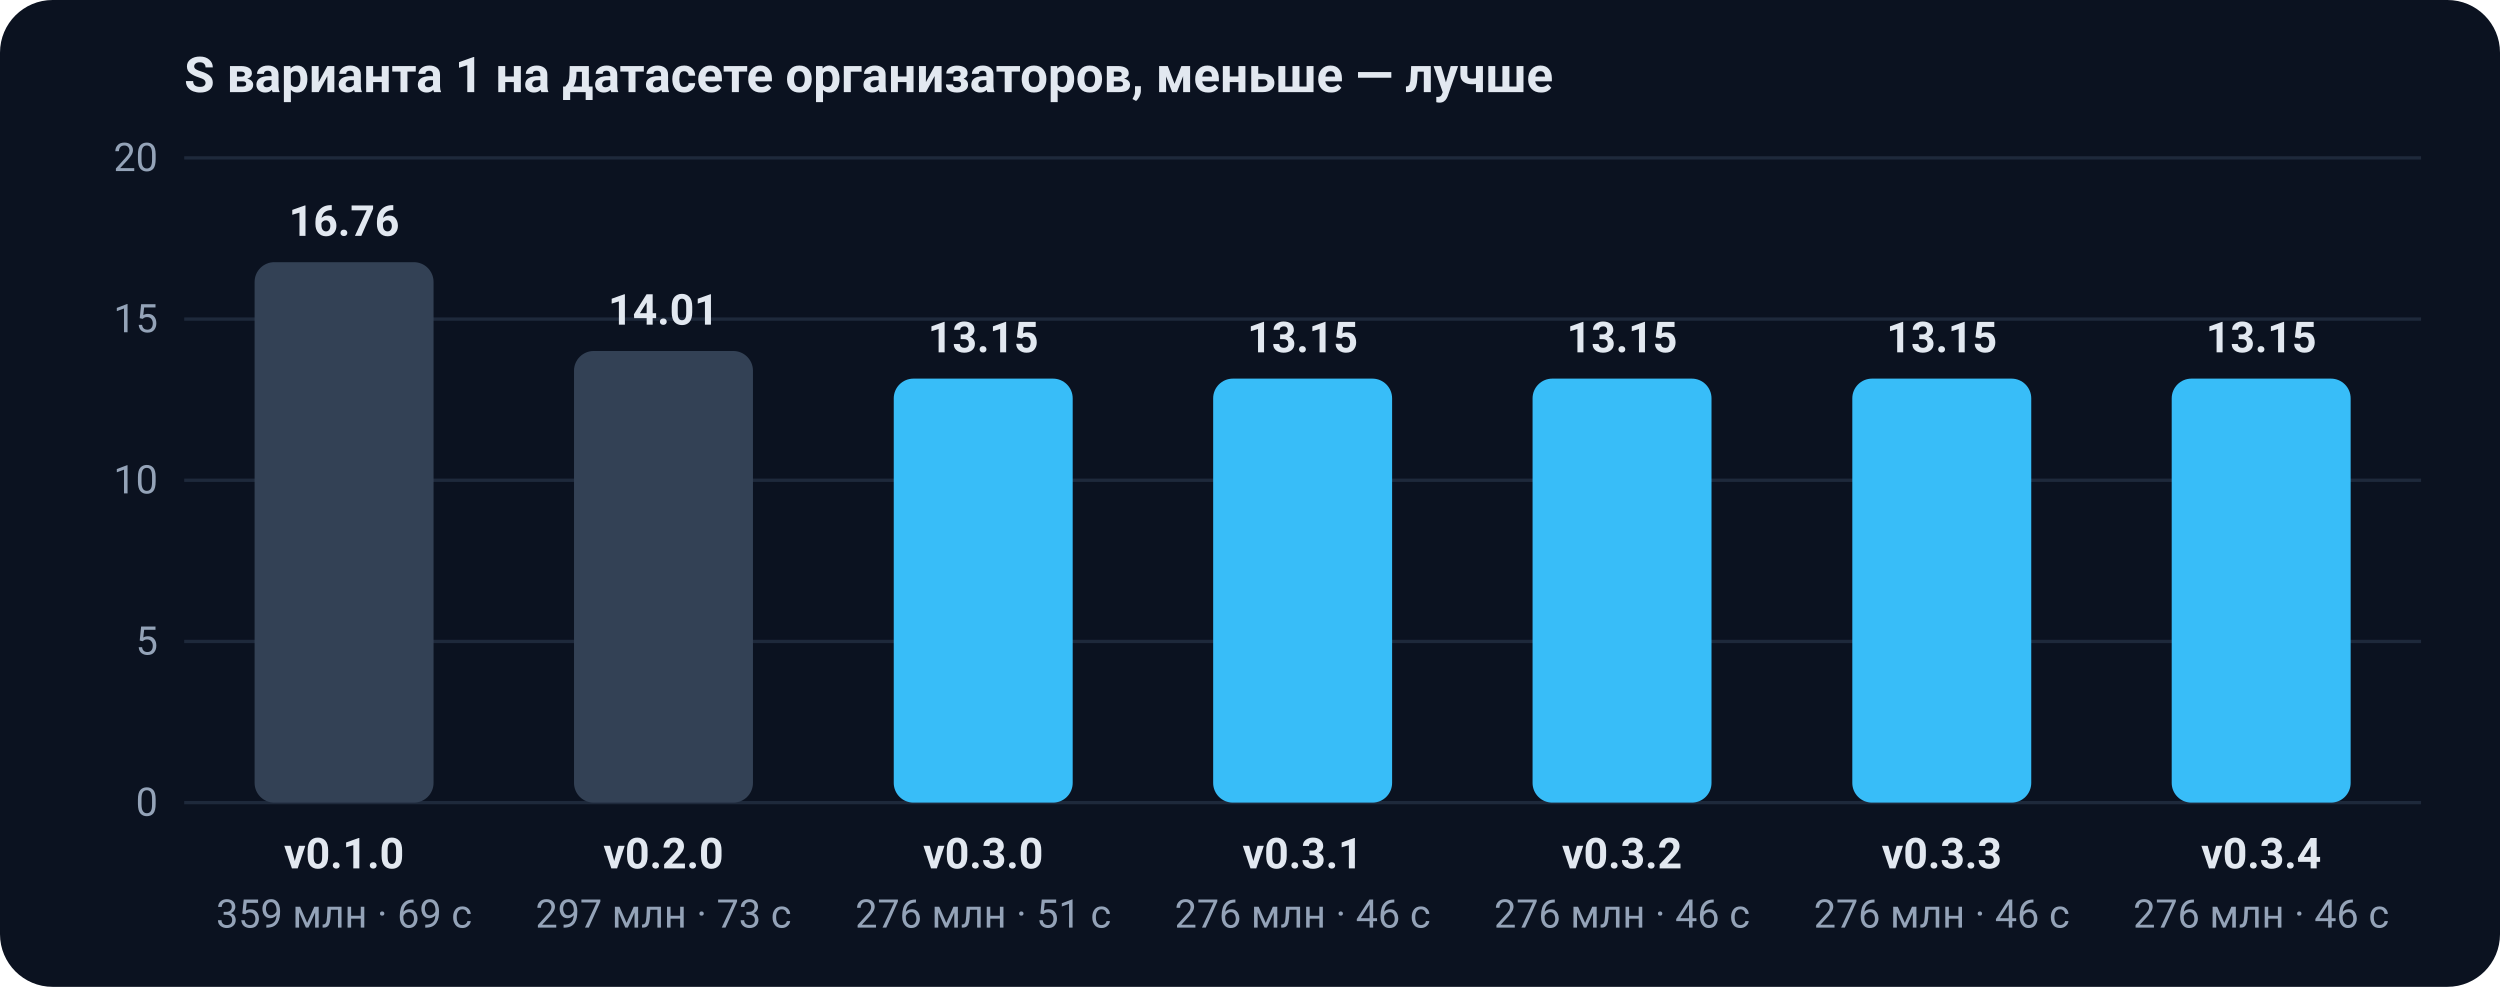
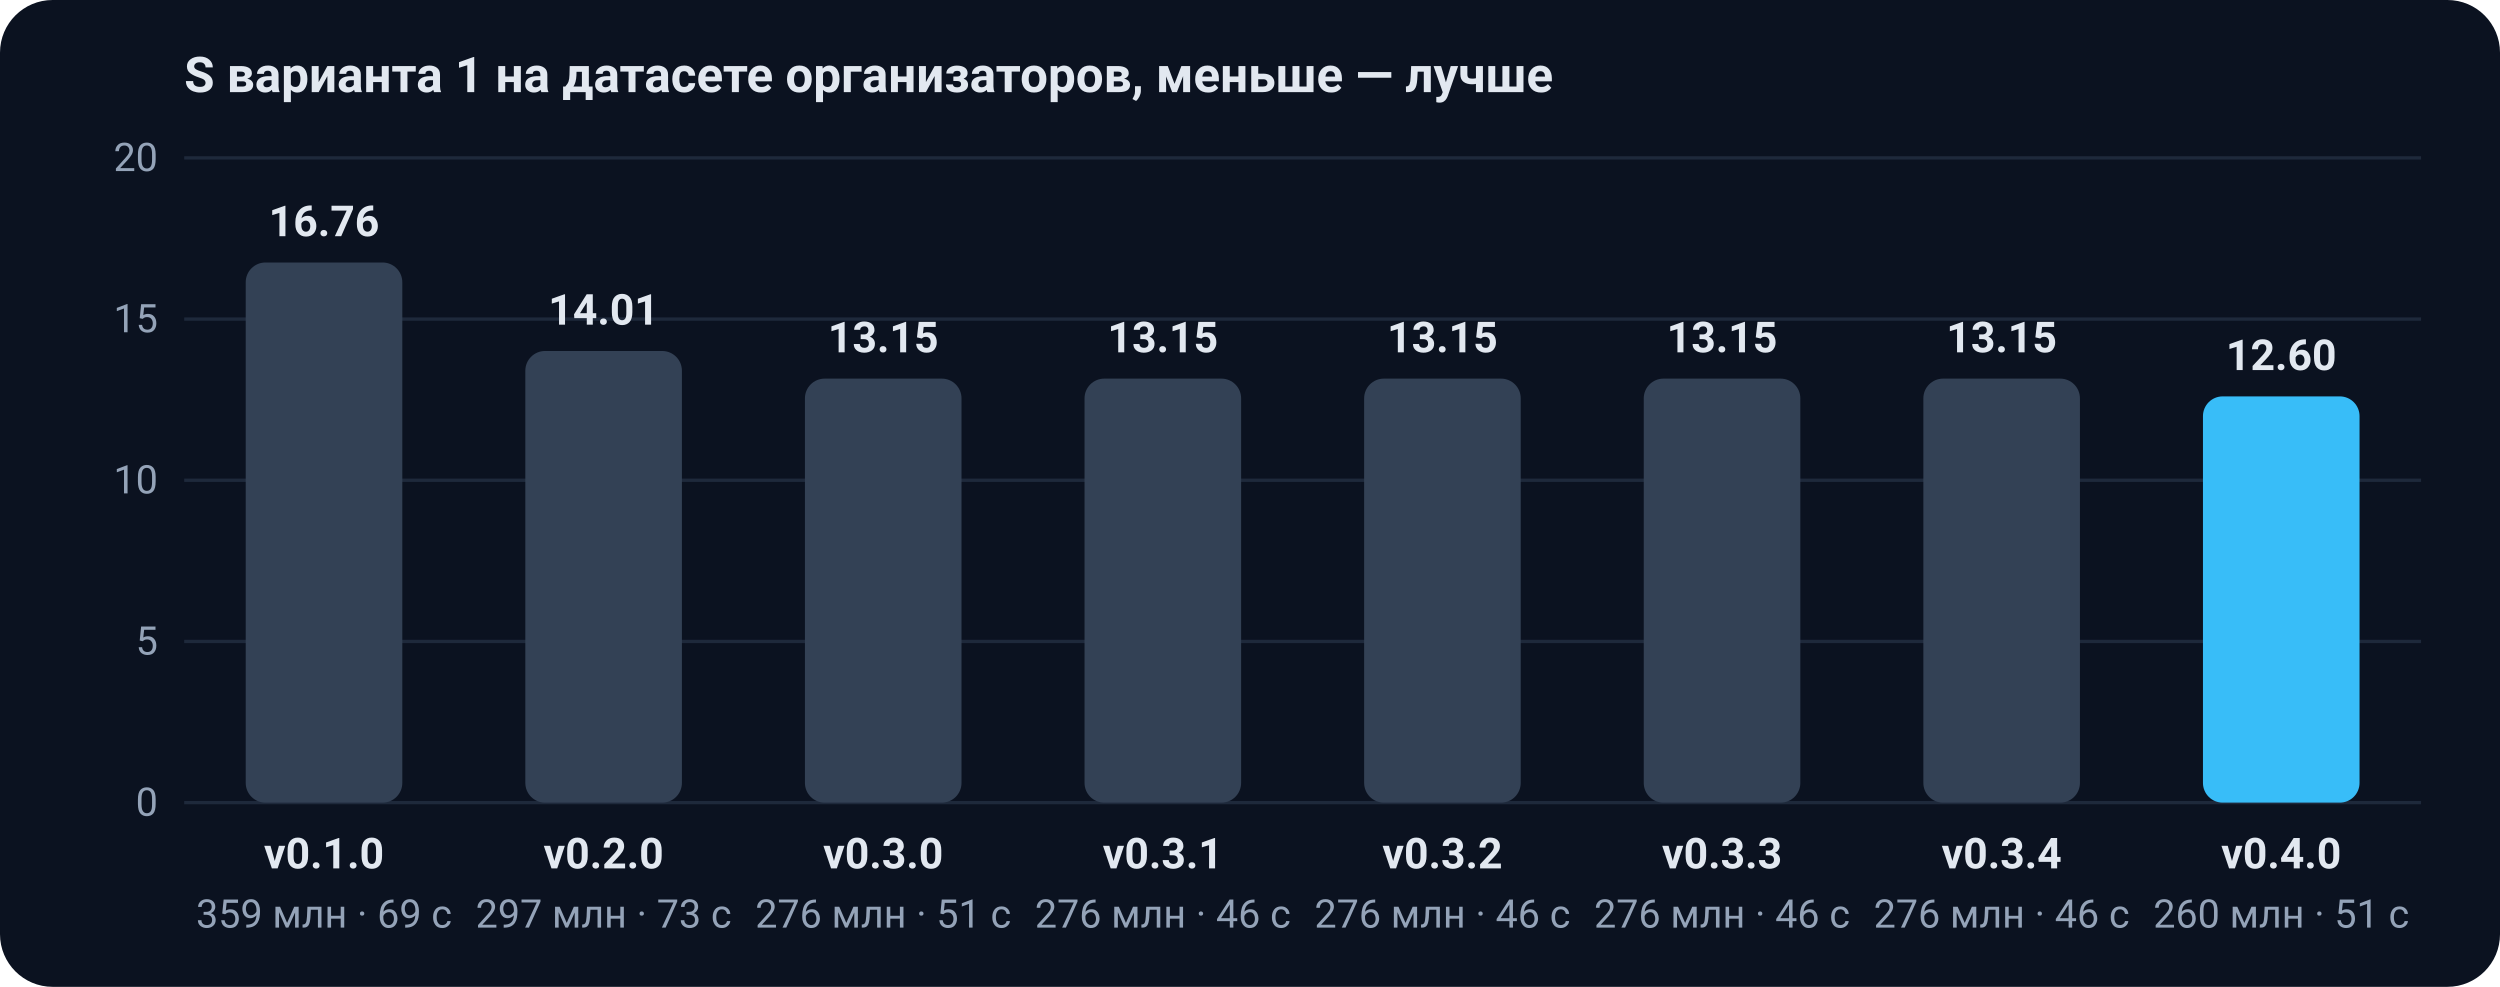
<svg xmlns="http://www.w3.org/2000/svg" viewBox="0 0 760 300" width="760" height="300" role="img" aria-label="S варианта 1 на датасете организаторов по версиям">
  <style>.a{font:12px -apple-system,Segoe UI,Roboto,Helvetica,Arial,sans-serif;fill:#94a3b8}.l{font:600 13px -apple-system,Segoe UI,Roboto,Helvetica,Arial,sans-serif;fill:#e2e8f0}.v{font:600 13px -apple-system,Segoe UI,Roboto,Helvetica,Arial,sans-serif;fill:#e2e8f0}.h{font:600 15px -apple-system,Segoe UI,Roboto,Helvetica,Arial,sans-serif;fill:#e2e8f0}</style>
  <rect width="760" height="300" rx="16" fill="#0b1220" />
  <text x="56" y="28" class="h">S варианта 1 на датасете организаторов, меньше — лучше</text>
  <line x1="56" y1="48.0" x2="736" y2="48.0" stroke="#1e293b" />
  <text x="48" y="52.0" class="a" text-anchor="end">20</text>
  <line x1="56" y1="97.0" x2="736" y2="97.0" stroke="#1e293b" />
  <text x="48" y="101.0" class="a" text-anchor="end">15</text>
  <line x1="56" y1="146.0" x2="736" y2="146.0" stroke="#1e293b" />
  <text x="48" y="150.0" class="a" text-anchor="end">10</text>
  <line x1="56" y1="195.0" x2="736" y2="195.0" stroke="#1e293b" />
  <text x="48" y="199.0" class="a" text-anchor="end">5</text>
  <line x1="56" y1="244.0" x2="736" y2="244.0" stroke="#1e293b" />
  <text x="48" y="248.0" class="a" text-anchor="end">0</text>
-   <rect x="77.4" y="79.7" width="54.4" height="164.3" rx="6" fill="#334155" />
-   <text x="104.6" y="71.7" class="v" text-anchor="middle">16.76</text>
-   <text x="104.6" y="264.0" class="l" text-anchor="middle">v0.1.0</text>
-   <text x="104.6" y="282.0" class="a" text-anchor="middle">359 млн · 69 с</text>
-   <rect x="174.5" y="106.7" width="54.4" height="137.3" rx="6" fill="#334155" />
-   <text x="201.7" y="98.7" class="v" text-anchor="middle">14.01</text>
-   <text x="201.7" y="264.0" class="l" text-anchor="middle">v0.2.0</text>
-   <text x="201.7" y="282.0" class="a" text-anchor="middle">297 млн · 73 с</text>
-   <rect x="271.7" y="115.1" width="54.4" height="128.9" rx="6" fill="#38bdf8" />
-   <text x="298.9" y="107.1" class="v" text-anchor="middle">13.15</text>
-   <text x="298.9" y="264.0" class="l" text-anchor="middle">v0.3.0</text>
-   <text x="298.9" y="282.0" class="a" text-anchor="middle">276 млн · 51 с</text>
-   <rect x="368.8" y="115.1" width="54.4" height="128.9" rx="6" fill="#38bdf8" />
-   <text x="396.0" y="107.1" class="v" text-anchor="middle">13.15</text>
-   <text x="396.0" y="264.0" class="l" text-anchor="middle">v0.3.1</text>
-   <text x="396.0" y="282.0" class="a" text-anchor="middle">276 млн · 46 с</text>
-   <rect x="465.9" y="115.1" width="54.4" height="128.9" rx="6" fill="#38bdf8" />
-   <text x="493.1" y="107.1" class="v" text-anchor="middle">13.15</text>
-   <text x="493.1" y="264.0" class="l" text-anchor="middle">v0.3.2</text>
-   <text x="493.1" y="282.0" class="a" text-anchor="middle">276 млн · 46 с</text>
-   <rect x="563.1" y="115.1" width="54.4" height="128.9" rx="6" fill="#38bdf8" />
-   <text x="590.3" y="107.1" class="v" text-anchor="middle">13.15</text>
-   <text x="590.3" y="264.0" class="l" text-anchor="middle">v0.3.3</text>
-   <text x="590.3" y="282.0" class="a" text-anchor="middle">276 млн · 46 с</text>
-   <rect x="660.2" y="115.1" width="54.4" height="128.9" rx="6" fill="#38bdf8" />
-   <text x="687.4" y="107.1" class="v" text-anchor="middle">13.15</text>
-   <text x="687.4" y="264.0" class="l" text-anchor="middle">v0.3.4</text>
-   <text x="687.4" y="282.0" class="a" text-anchor="middle">276 млн · 46 с</text>
+   <rect x="74.7" y="79.8" width="47.6" height="164.2" rx="6" fill="#334155" />
+   <text x="98.5" y="71.8" class="v" text-anchor="middle">16.76</text>
+   <text x="98.5" y="264.0" class="l" text-anchor="middle">v0.1.0</text>
+   <text x="98.5" y="282.0" class="a" text-anchor="middle">359 млн · 69 с</text>
+   <rect x="159.7" y="106.7" width="47.6" height="137.3" rx="6" fill="#334155" />
+   <text x="183.5" y="98.7" class="v" text-anchor="middle">14.01</text>
+   <text x="183.5" y="264.0" class="l" text-anchor="middle">v0.2.0</text>
+   <text x="183.5" y="282.0" class="a" text-anchor="middle">297 млн · 73 с</text>
+   <rect x="244.7" y="115.1" width="47.6" height="128.9" rx="6" fill="#334155" />
+   <text x="268.5" y="107.1" class="v" text-anchor="middle">13.15</text>
+   <text x="268.5" y="264.0" class="l" text-anchor="middle">v0.3.0</text>
+   <text x="268.5" y="282.0" class="a" text-anchor="middle">276 млн · 51 с</text>
+   <rect x="329.7" y="115.1" width="47.6" height="128.9" rx="6" fill="#334155" />
+   <text x="353.5" y="107.1" class="v" text-anchor="middle">13.15</text>
+   <text x="353.5" y="264.0" class="l" text-anchor="middle">v0.3.1</text>
+   <text x="353.5" y="282.0" class="a" text-anchor="middle">276 млн · 46 с</text>
+   <rect x="414.7" y="115.1" width="47.6" height="128.9" rx="6" fill="#334155" />
+   <text x="438.5" y="107.1" class="v" text-anchor="middle">13.15</text>
+   <text x="438.5" y="264.0" class="l" text-anchor="middle">v0.3.2</text>
+   <text x="438.5" y="282.0" class="a" text-anchor="middle">276 млн · 46 с</text>
+   <rect x="499.7" y="115.1" width="47.6" height="128.9" rx="6" fill="#334155" />
+   <text x="523.5" y="107.1" class="v" text-anchor="middle">13.15</text>
+   <text x="523.5" y="264.0" class="l" text-anchor="middle">v0.3.3</text>
+   <text x="523.5" y="282.0" class="a" text-anchor="middle">276 млн · 46 с</text>
+   <rect x="584.7" y="115.1" width="47.6" height="128.9" rx="6" fill="#334155" />
+   <text x="608.5" y="107.1" class="v" text-anchor="middle">13.15</text>
+   <text x="608.5" y="264.0" class="l" text-anchor="middle">v0.3.4</text>
+   <text x="608.5" y="282.0" class="a" text-anchor="middle">276 млн · 46 с</text>
+   <rect x="669.7" y="120.5" width="47.6" height="123.5" rx="6" fill="#38bdf8" />
+   <text x="693.5" y="112.5" class="v" text-anchor="middle">12.60</text>
+   <text x="693.5" y="264.0" class="l" text-anchor="middle">v0.4.0</text>
+   <text x="693.5" y="282.0" class="a" text-anchor="middle">260 млн · 51 с</text>
</svg>
